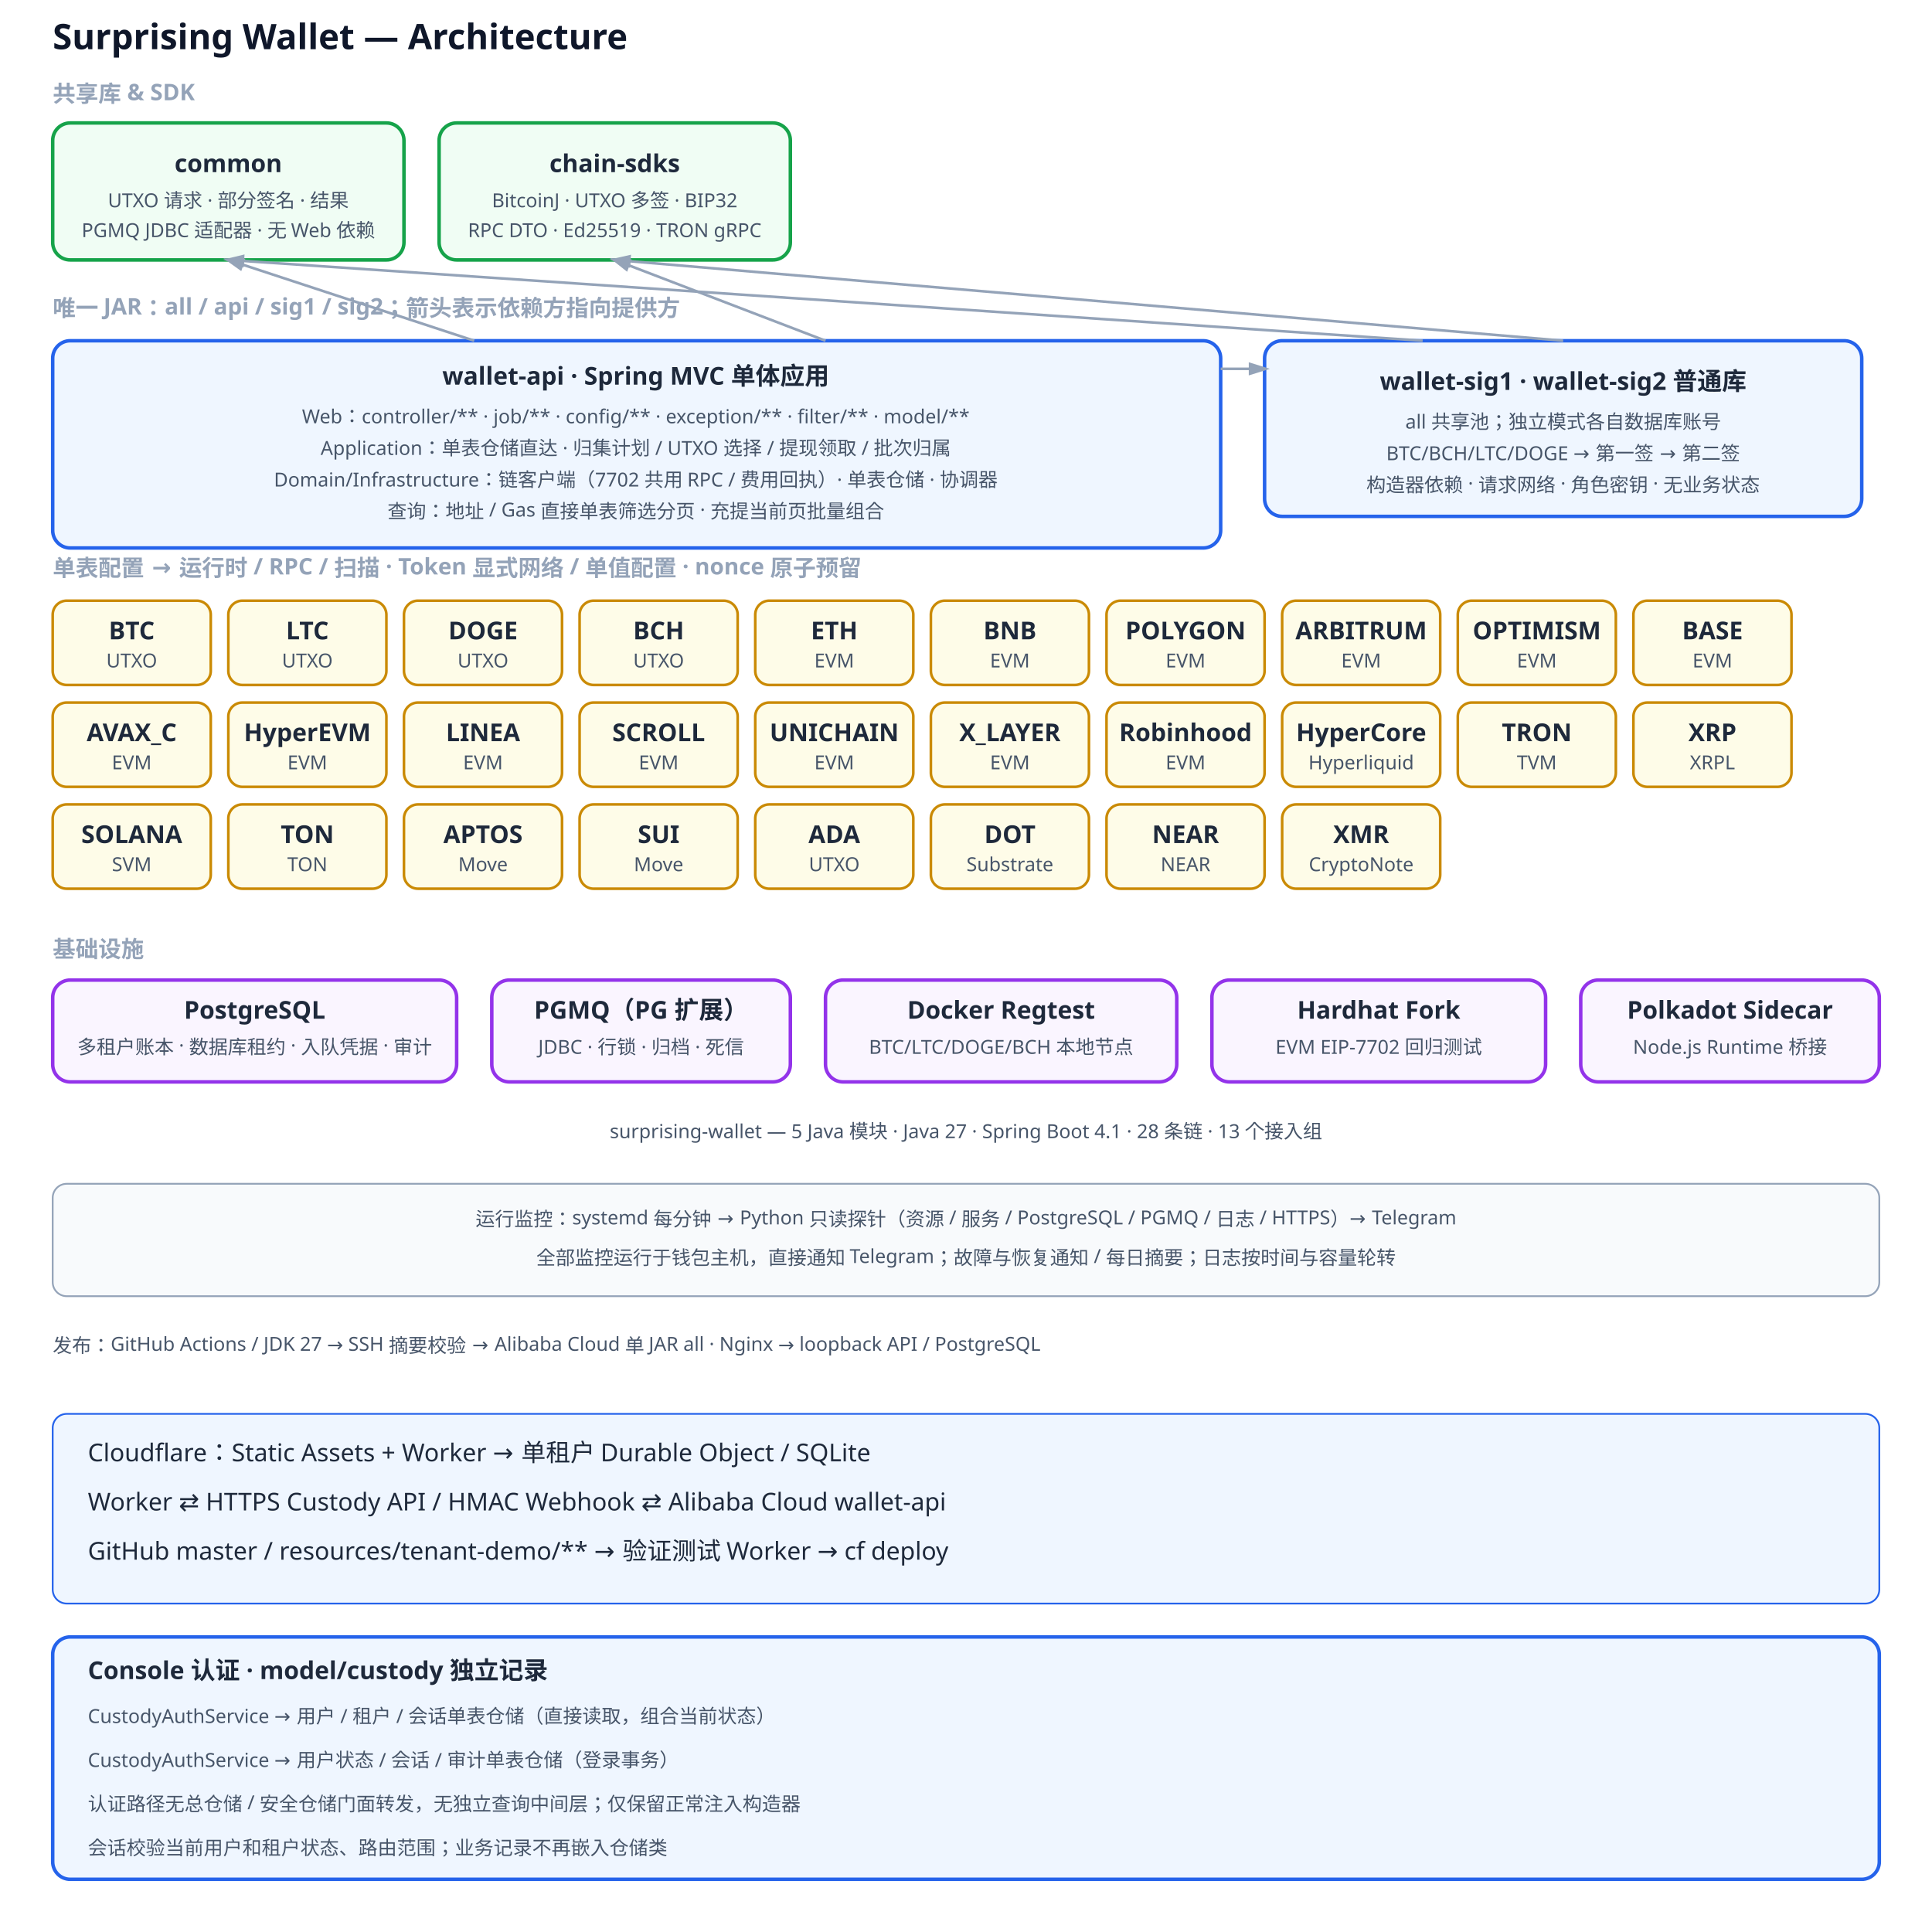
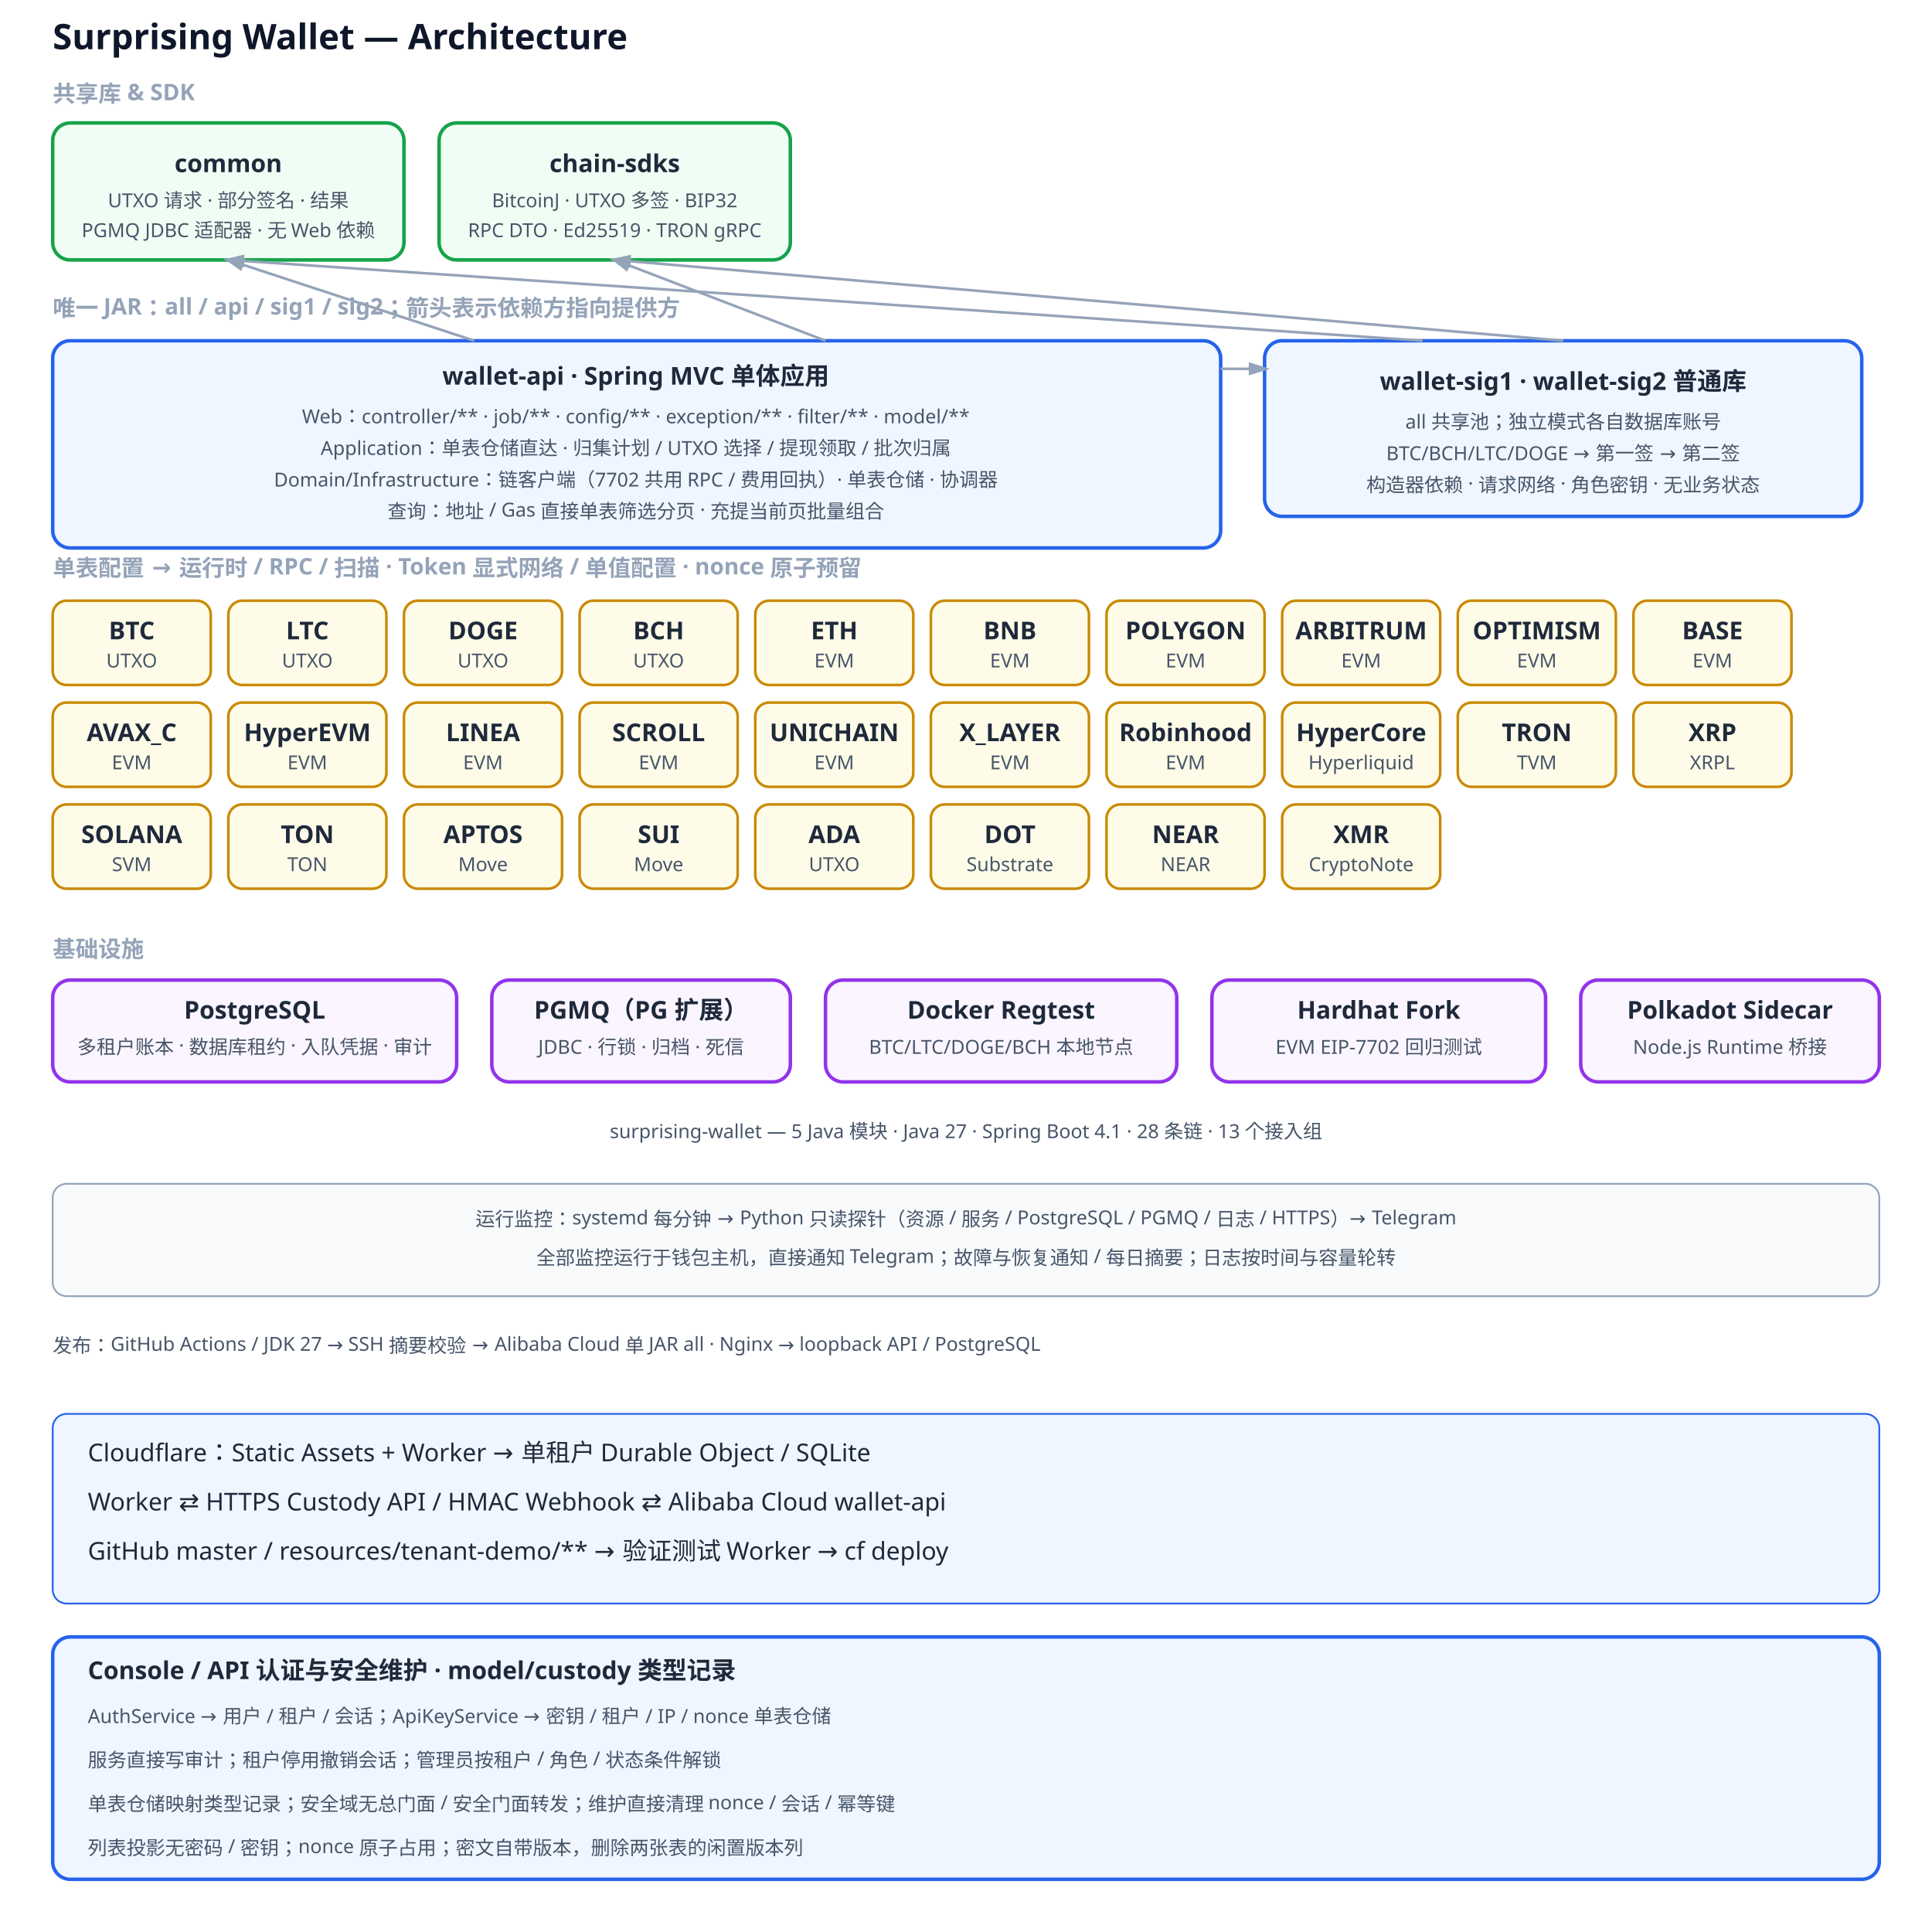
<svg xmlns="http://www.w3.org/2000/svg" width="1100" height="1090" viewBox="0 0 1100 1090">
  <style>
    .svc   { fill: #eff6ff; stroke: #2563eb; stroke-width: 2; rx: 10; }
    .lib   { fill: #f0fdf4; stroke: #16a34a; stroke-width: 2; rx: 10; }
    .chain { fill: #fefce8; stroke: #ca8a04; stroke-width: 1.5; rx: 8; }
    .infra { fill: #faf5ff; stroke: #9333ea; stroke-width: 2; rx: 10; }
    .label { font: 14px sans-serif; font-weight: 700; fill: #1e293b; }
    .desc  { font: 11px sans-serif; fill: #475569; }
    .title { font: 20px sans-serif; font-weight: 700; fill: #0f172a; }
    .sep   { font: 13px sans-serif; font-weight: 600; fill: #94a3b8; }
    .arrow { stroke: #94a3b8; stroke-width: 1.5; marker-end: url(#arr); }
  </style>
  <defs>
    <marker id="arr" markerWidth="8" markerHeight="8" refX="6" refY="2.5" orient="auto" markerUnits="strokeWidth">
      <path d="M0,0 L0,5 L8,2.5 z" fill="#94a3b8" />
    </marker>
  </defs>
  <text x="30" y="28" class="title">Surprising Wallet —  Architecture</text>
  <text x="30" y="58" class="sep"> 共享库 &amp; SDK</text>
  <rect x="30" y="70" width="200" height="78" class="lib" />
  <text x="130" y="98" text-anchor="middle" class="label">common</text>
  <text x="130" y="118" text-anchor="middle" class="desc">UTXO 请求 · 部分签名 · 结果</text>
  <text x="130" y="135" text-anchor="middle" class="desc">PGMQ JDBC 适配器 · 无 Web 依赖</text>
  <rect x="250" y="70" width="200" height="78" class="lib" />
  <text x="350" y="98" text-anchor="middle" class="label">chain-sdks</text>
  <text x="350" y="118" text-anchor="middle" class="desc">BitcoinJ · UTXO 多签 · BIP32</text>
  <text x="350" y="135" text-anchor="middle" class="desc">RPC DTO · Ed25519 · TRON gRPC</text>
  <text x="30" y="180" class="sep"> 唯一 JAR：all / api / sig1 / sig2；箭头表示依赖方指向提供方</text>
  <rect x="30" y="194" width="665" height="118" class="svc" />
  <text x="362" y="219" text-anchor="middle" class="label">wallet-api · Spring MVC 单体应用</text>
  <text x="362" y="241" text-anchor="middle" class="desc">Web：controller/** · job/** · config/** · exception/** · filter/** · model/**</text>
  <text x="362" y="259" text-anchor="middle" class="desc">Application：单表仓储直达 · 归集计划 / UTXO 选择 / 提现领取 / 批次归属</text>
  <text x="362" y="277" text-anchor="middle" class="desc">Domain/Infrastructure：链客户端（7702 共用 RPC / 费用回执）· 单表仓储 · 协调器</text>
  <text x="362" y="295" text-anchor="middle" class="desc">查询：地址 / Gas 直接单表筛选分页 · 充提当前页批量组合</text>
  <rect x="720" y="194" width="340" height="100" class="svc" />
  <text x="890" y="222" text-anchor="middle" class="label">wallet-sig1 · wallet-sig2 普通库</text>
  <text x="890" y="244" text-anchor="middle" class="desc">all 共享池；独立模式各自数据库账号</text>
  <text x="890" y="262" text-anchor="middle" class="desc">BTC/BCH/LTC/DOGE → 第一签 → 第二签</text>
  <text x="890" y="280" text-anchor="middle" class="desc">构造器依赖 · 请求网络 · 角色密钥 · 无业务状态</text>
  <line x1="695" y1="210" x2="720" y2="210" class="arrow" />
  <line x1="270" y1="194" x2="130" y2="148" class="arrow" />
  <line x1="470" y1="194" x2="350" y2="148" class="arrow" />
  <line x1="810" y1="194" x2="130" y2="148" class="arrow" />
  <line x1="890" y1="194" x2="350" y2="148" class="arrow" />
  <text x="30" y="328" class="sep"> 单表配置 → 运行时 / RPC / 扫描 · Token 显式网络 / 单值配置 · nonce 原子预留</text>
  <rect x="30" y="342" width="90" height="48" class="chain" />
  <text x="75" y="364" text-anchor="middle" class="label">BTC</text>
  <text x="75" y="380" text-anchor="middle" class="desc">UTXO</text>
  <rect x="130" y="342" width="90" height="48" class="chain" />
  <text x="175" y="364" text-anchor="middle" class="label">LTC</text>
  <text x="175" y="380" text-anchor="middle" class="desc">UTXO</text>
  <rect x="230" y="342" width="90" height="48" class="chain" />
  <text x="275" y="364" text-anchor="middle" class="label">DOGE</text>
  <text x="275" y="380" text-anchor="middle" class="desc">UTXO</text>
  <rect x="330" y="342" width="90" height="48" class="chain" />
  <text x="375" y="364" text-anchor="middle" class="label">BCH</text>
  <text x="375" y="380" text-anchor="middle" class="desc">UTXO</text>
  <rect x="430" y="342" width="90" height="48" class="chain" />
  <text x="475" y="364" text-anchor="middle" class="label">ETH</text>
  <text x="475" y="380" text-anchor="middle" class="desc">EVM</text>
  <rect x="530" y="342" width="90" height="48" class="chain" />
  <text x="575" y="364" text-anchor="middle" class="label">BNB</text>
  <text x="575" y="380" text-anchor="middle" class="desc">EVM</text>
  <rect x="630" y="342" width="90" height="48" class="chain" />
  <text x="675" y="364" text-anchor="middle" class="label">POLYGON</text>
  <text x="675" y="380" text-anchor="middle" class="desc">EVM</text>
  <rect x="730" y="342" width="90" height="48" class="chain" />
  <text x="775" y="364" text-anchor="middle" class="label">ARBITRUM</text>
  <text x="775" y="380" text-anchor="middle" class="desc">EVM</text>
  <rect x="830" y="342" width="90" height="48" class="chain" />
  <text x="875" y="364" text-anchor="middle" class="label">OPTIMISM</text>
  <text x="875" y="380" text-anchor="middle" class="desc">EVM</text>
  <rect x="930" y="342" width="90" height="48" class="chain" />
  <text x="975" y="364" text-anchor="middle" class="label">BASE</text>
  <text x="975" y="380" text-anchor="middle" class="desc">EVM</text>
  <rect x="30" y="400" width="90" height="48" class="chain" />
  <text x="75" y="422" text-anchor="middle" class="label">AVAX_C</text>
  <text x="75" y="438" text-anchor="middle" class="desc">EVM</text>
  <rect x="130" y="400" width="90" height="48" class="chain" />
  <text x="175" y="422" text-anchor="middle" class="label">HyperEVM</text>
  <text x="175" y="438" text-anchor="middle" class="desc">EVM</text>
  <rect x="230" y="400" width="90" height="48" class="chain" />
  <text x="275" y="422" text-anchor="middle" class="label">LINEA</text>
  <text x="275" y="438" text-anchor="middle" class="desc">EVM</text>
  <rect x="330" y="400" width="90" height="48" class="chain" />
  <text x="375" y="422" text-anchor="middle" class="label">SCROLL</text>
  <text x="375" y="438" text-anchor="middle" class="desc">EVM</text>
  <rect x="430" y="400" width="90" height="48" class="chain" />
  <text x="475" y="422" text-anchor="middle" class="label">UNICHAIN</text>
  <text x="475" y="438" text-anchor="middle" class="desc">EVM</text>
  <rect x="530" y="400" width="90" height="48" class="chain" />
  <text x="575" y="422" text-anchor="middle" class="label">X_LAYER</text>
  <text x="575" y="438" text-anchor="middle" class="desc">EVM</text>
  <rect x="630" y="400" width="90" height="48" class="chain" />
  <text x="675" y="422" text-anchor="middle" class="label">Robinhood</text>
  <text x="675" y="438" text-anchor="middle" class="desc">EVM</text>
  <rect x="730" y="400" width="90" height="48" class="chain" />
  <text x="775" y="422" text-anchor="middle" class="label">HyperCore</text>
  <text x="775" y="438" text-anchor="middle" class="desc">Hyperliquid</text>
  <rect x="830" y="400" width="90" height="48" class="chain" />
  <text x="875" y="422" text-anchor="middle" class="label">TRON</text>
  <text x="875" y="438" text-anchor="middle" class="desc">TVM</text>
  <rect x="930" y="400" width="90" height="48" class="chain" />
  <text x="975" y="422" text-anchor="middle" class="label">XRP</text>
  <text x="975" y="438" text-anchor="middle" class="desc">XRPL</text>
  <rect x="30" y="458" width="90" height="48" class="chain" />
  <text x="75" y="480" text-anchor="middle" class="label">SOLANA</text>
  <text x="75" y="496" text-anchor="middle" class="desc">SVM</text>
  <rect x="130" y="458" width="90" height="48" class="chain" />
  <text x="175" y="480" text-anchor="middle" class="label">TON</text>
  <text x="175" y="496" text-anchor="middle" class="desc">TON</text>
  <rect x="230" y="458" width="90" height="48" class="chain" />
  <text x="275" y="480" text-anchor="middle" class="label">APTOS</text>
  <text x="275" y="496" text-anchor="middle" class="desc">Move</text>
  <rect x="330" y="458" width="90" height="48" class="chain" />
  <text x="375" y="480" text-anchor="middle" class="label">SUI</text>
  <text x="375" y="496" text-anchor="middle" class="desc">Move</text>
  <rect x="430" y="458" width="90" height="48" class="chain" />
  <text x="475" y="480" text-anchor="middle" class="label">ADA</text>
  <text x="475" y="496" text-anchor="middle" class="desc">UTXO</text>
  <rect x="530" y="458" width="90" height="48" class="chain" />
  <text x="575" y="480" text-anchor="middle" class="label">DOT</text>
  <text x="575" y="496" text-anchor="middle" class="desc">Substrate</text>
  <rect x="630" y="458" width="90" height="48" class="chain" />
  <text x="675" y="480" text-anchor="middle" class="label">NEAR</text>
  <text x="675" y="496" text-anchor="middle" class="desc">NEAR</text>
  <rect x="730" y="458" width="90" height="48" class="chain" />
  <text x="775" y="480" text-anchor="middle" class="label">XMR</text>
  <text x="775" y="496" text-anchor="middle" class="desc">CryptoNote</text>
  <text x="30" y="545" class="sep"> 基础设施</text>
  <rect x="30" y="558" width="230" height="58" class="infra" />
  <text x="145" y="580" text-anchor="middle" class="label">PostgreSQL</text>
  <text x="145" y="600" text-anchor="middle" class="desc">多租户账本 · 数据库租约 · 入队凭据 · 审计</text>
  <rect x="280" y="558" width="170" height="58" class="infra" />
  <text x="365" y="580" text-anchor="middle" class="label">PGMQ（PG 扩展）</text>
  <text x="365" y="600" text-anchor="middle" class="desc">JDBC · 行锁 · 归档 · 死信</text>
  <rect x="470" y="558" width="200" height="58" class="infra" />
  <text x="570" y="580" text-anchor="middle" class="label">Docker Regtest</text>
  <text x="570" y="600" text-anchor="middle" class="desc">BTC/LTC/DOGE/BCH 本地节点</text>
  <rect x="690" y="558" width="190" height="58" class="infra" />
  <text x="785" y="580" text-anchor="middle" class="label">Hardhat Fork</text>
  <text x="785" y="600" text-anchor="middle" class="desc">EVM EIP-7702 回归测试</text>
  <rect x="900" y="558" width="170" height="58" class="infra" />
  <text x="985" y="580" text-anchor="middle" class="label">Polkadot Sidecar</text>
  <text x="985" y="600" text-anchor="middle" class="desc">Node.js Runtime 桥接</text>
  <text x="550" y="648" text-anchor="middle" class="desc" fill="#94a3b8" font-size="11">surprising-wallet — 5 Java 模块 · Java 27 · Spring Boot 4.1 · 28 条链 · 13 个接入组</text>
  <text x="30" y="770" class="desc">发布：GitHub Actions / JDK 27 → SSH 摘要校验 → Alibaba Cloud 单 JAR all · Nginx → loopback API / PostgreSQL</text>
  <rect x="30" y="674" width="1040" height="64" fill="#f8fafc" stroke="#94a3b8" rx="8" />
  <text x="550" y="698" text-anchor="middle" class="desc">运行监控：systemd 每分钟 → Python 只读探针（资源 / 服务 / PostgreSQL / PGMQ / 日志 / HTTPS）→ Telegram</text>
  <text x="550" y="720" text-anchor="middle" class="desc">全部监控运行于钱包主机，直接通知 Telegram；故障与恢复通知 / 每日摘要；日志按时间与容量轮转</text>
  <rect x="30" y="805" width="1040" height="108" rx="8" fill="#eff6ff" stroke="#2563eb" />
  <text x="50" y="832" style="font:14px sans-serif;fill:#1e293b">Cloudflare：Static Assets + Worker → 单租户 Durable Object / SQLite</text>
  <text x="50" y="860" style="font:14px sans-serif;fill:#1e293b">Worker ⇄ HTTPS Custody API / HMAC Webhook ⇄ Alibaba Cloud wallet-api</text>
  <text x="50" y="888" style="font:14px sans-serif;fill:#1e293b">GitHub master / resources/tenant-demo/** → 验证测试 Worker → cf deploy</text>
  <rect x="30" y="932" width="1040" height="138" class="svc" />
-   <text x="50" y="956" class="label">Console 认证 · model/custody 独立记录</text>
-   <text x="50" y="981" class="desc">CustodyAuthService → 用户 / 租户 / 会话单表仓储（直接读取，组合当前状态）</text>
-   <text x="50" y="1006" class="desc">CustodyAuthService → 用户状态 / 会话 / 审计单表仓储（登录事务）</text>
-   <text x="50" y="1031" class="desc">认证路径无总仓储 / 安全仓储门面转发，无独立查询中间层；仅保留正常注入构造器</text>
-   <text x="50" y="1056" class="desc">会话校验当前用户和租户状态、路由范围；业务记录不再嵌入仓储类</text>
+   <text x="50" y="956" class="label">Console / API 认证与安全维护 · model/custody 类型记录</text>
+   <text x="50" y="981" class="desc">AuthService → 用户 / 租户 / 会话；ApiKeyService → 密钥 / 租户 / IP / nonce 单表仓储</text>
+   <text x="50" y="1006" class="desc">服务直接写审计；租户停用撤销会话；管理员按租户 / 角色 / 状态条件解锁</text>
+   <text x="50" y="1031" class="desc">单表仓储映射类型记录；安全域无总门面 / 安全门面转发；维护直接清理 nonce / 会话 / 幂等键</text>
+   <text x="50" y="1056" class="desc">列表投影无密码 / 密钥；nonce 原子占用；密文自带版本，删除两张表的闲置版本列</text>
</svg>
